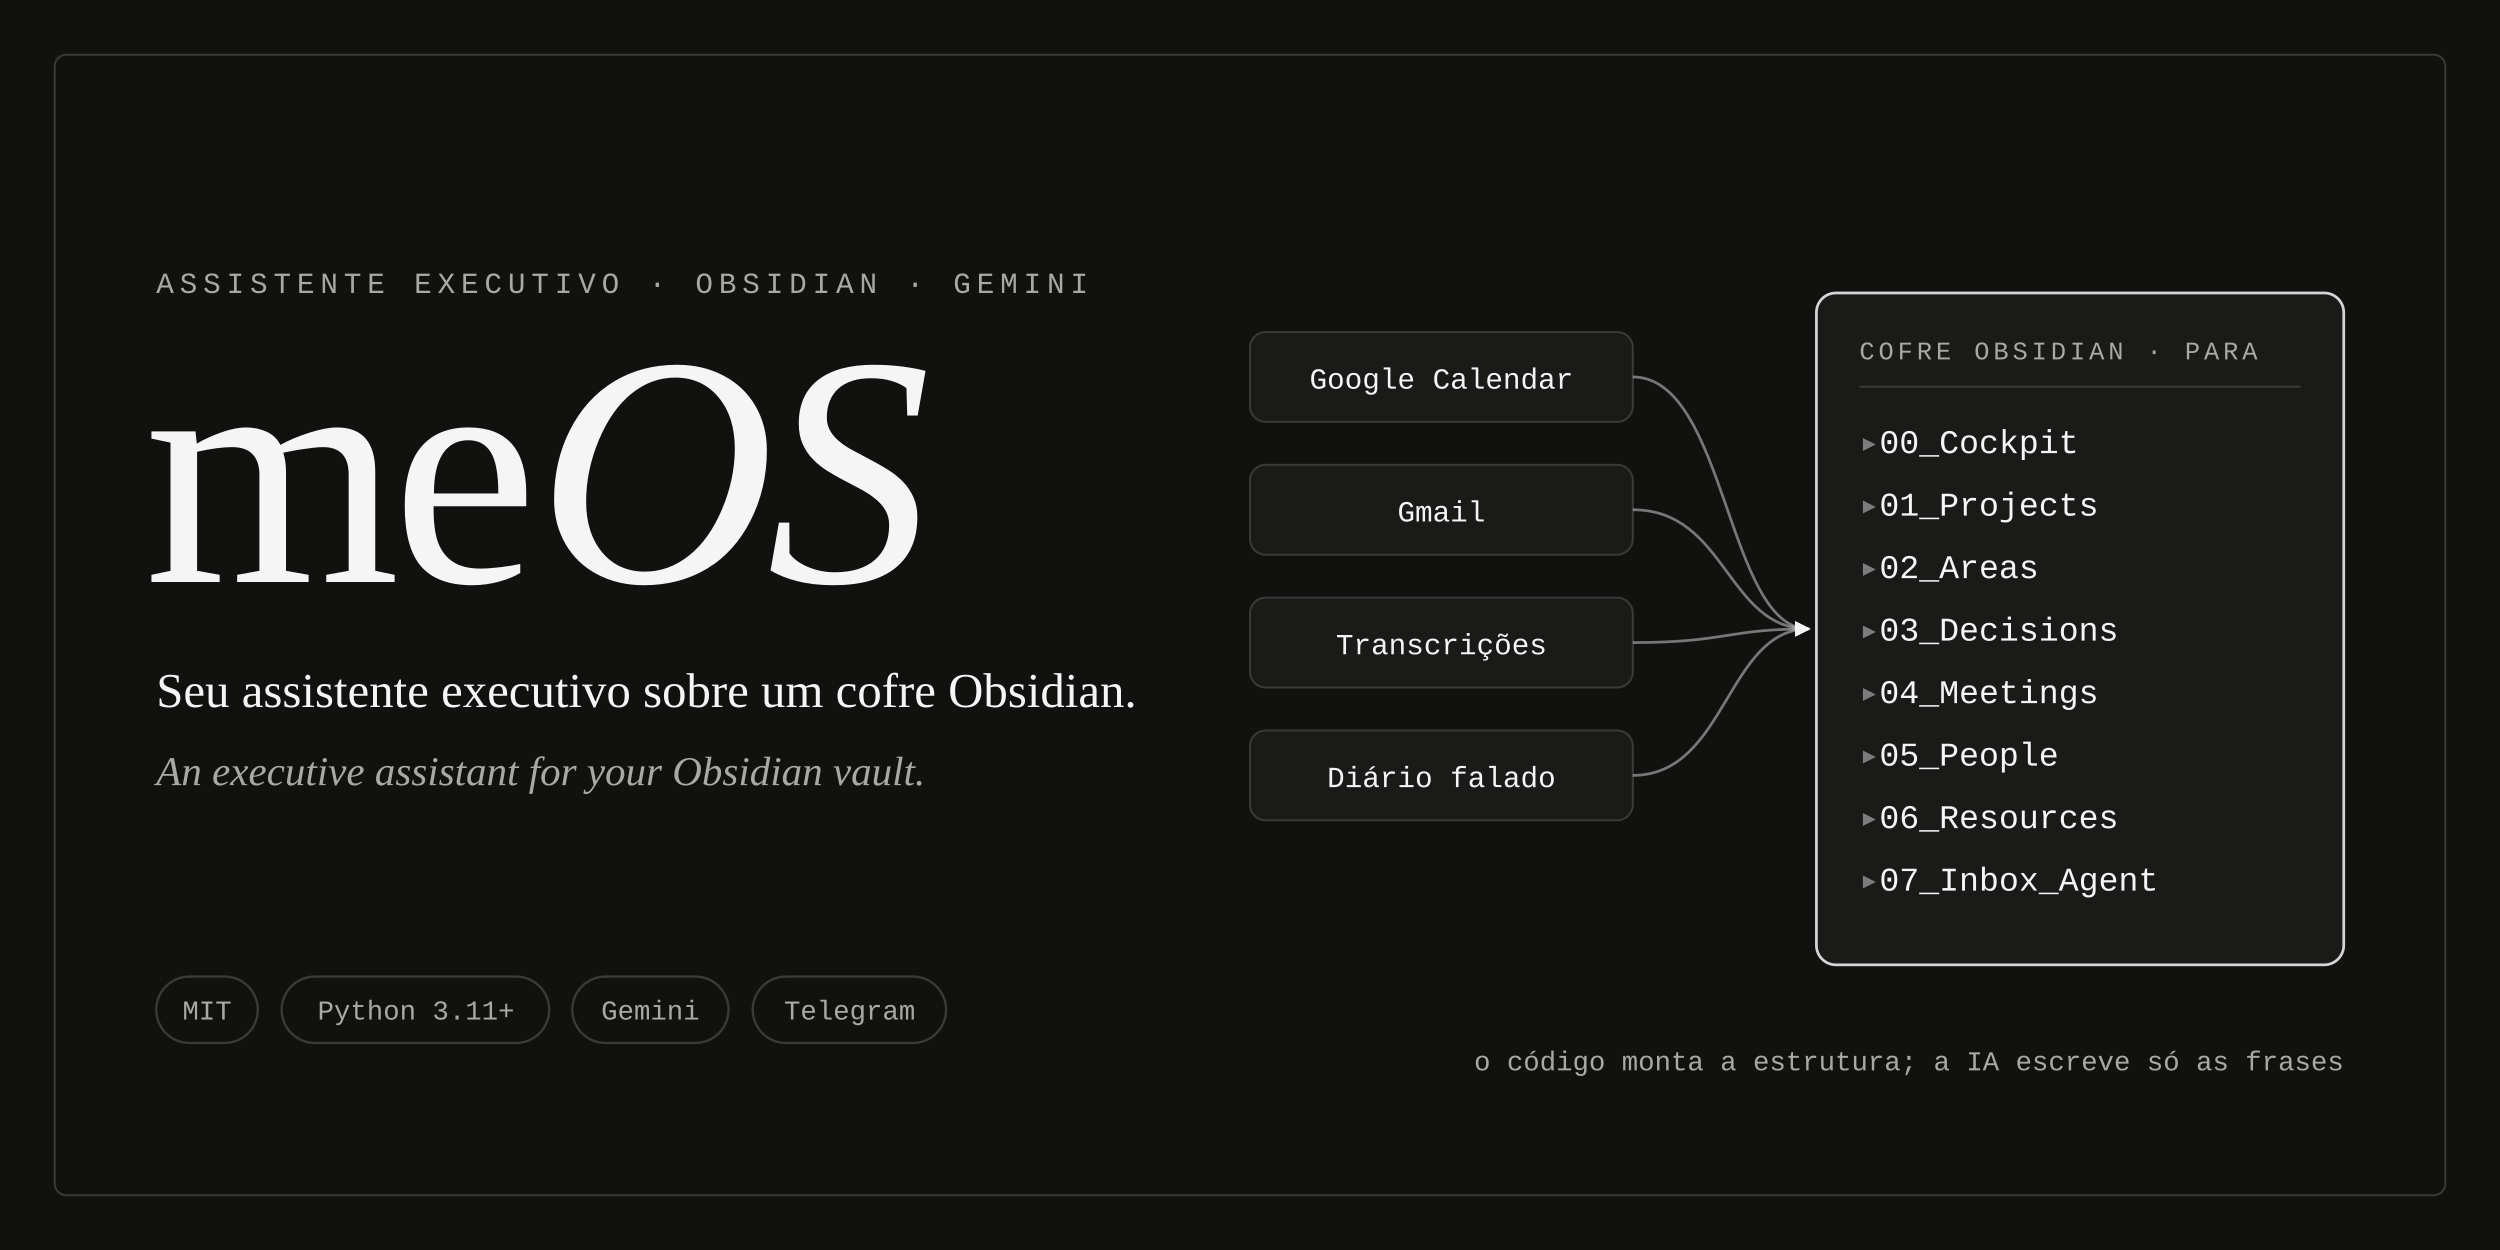
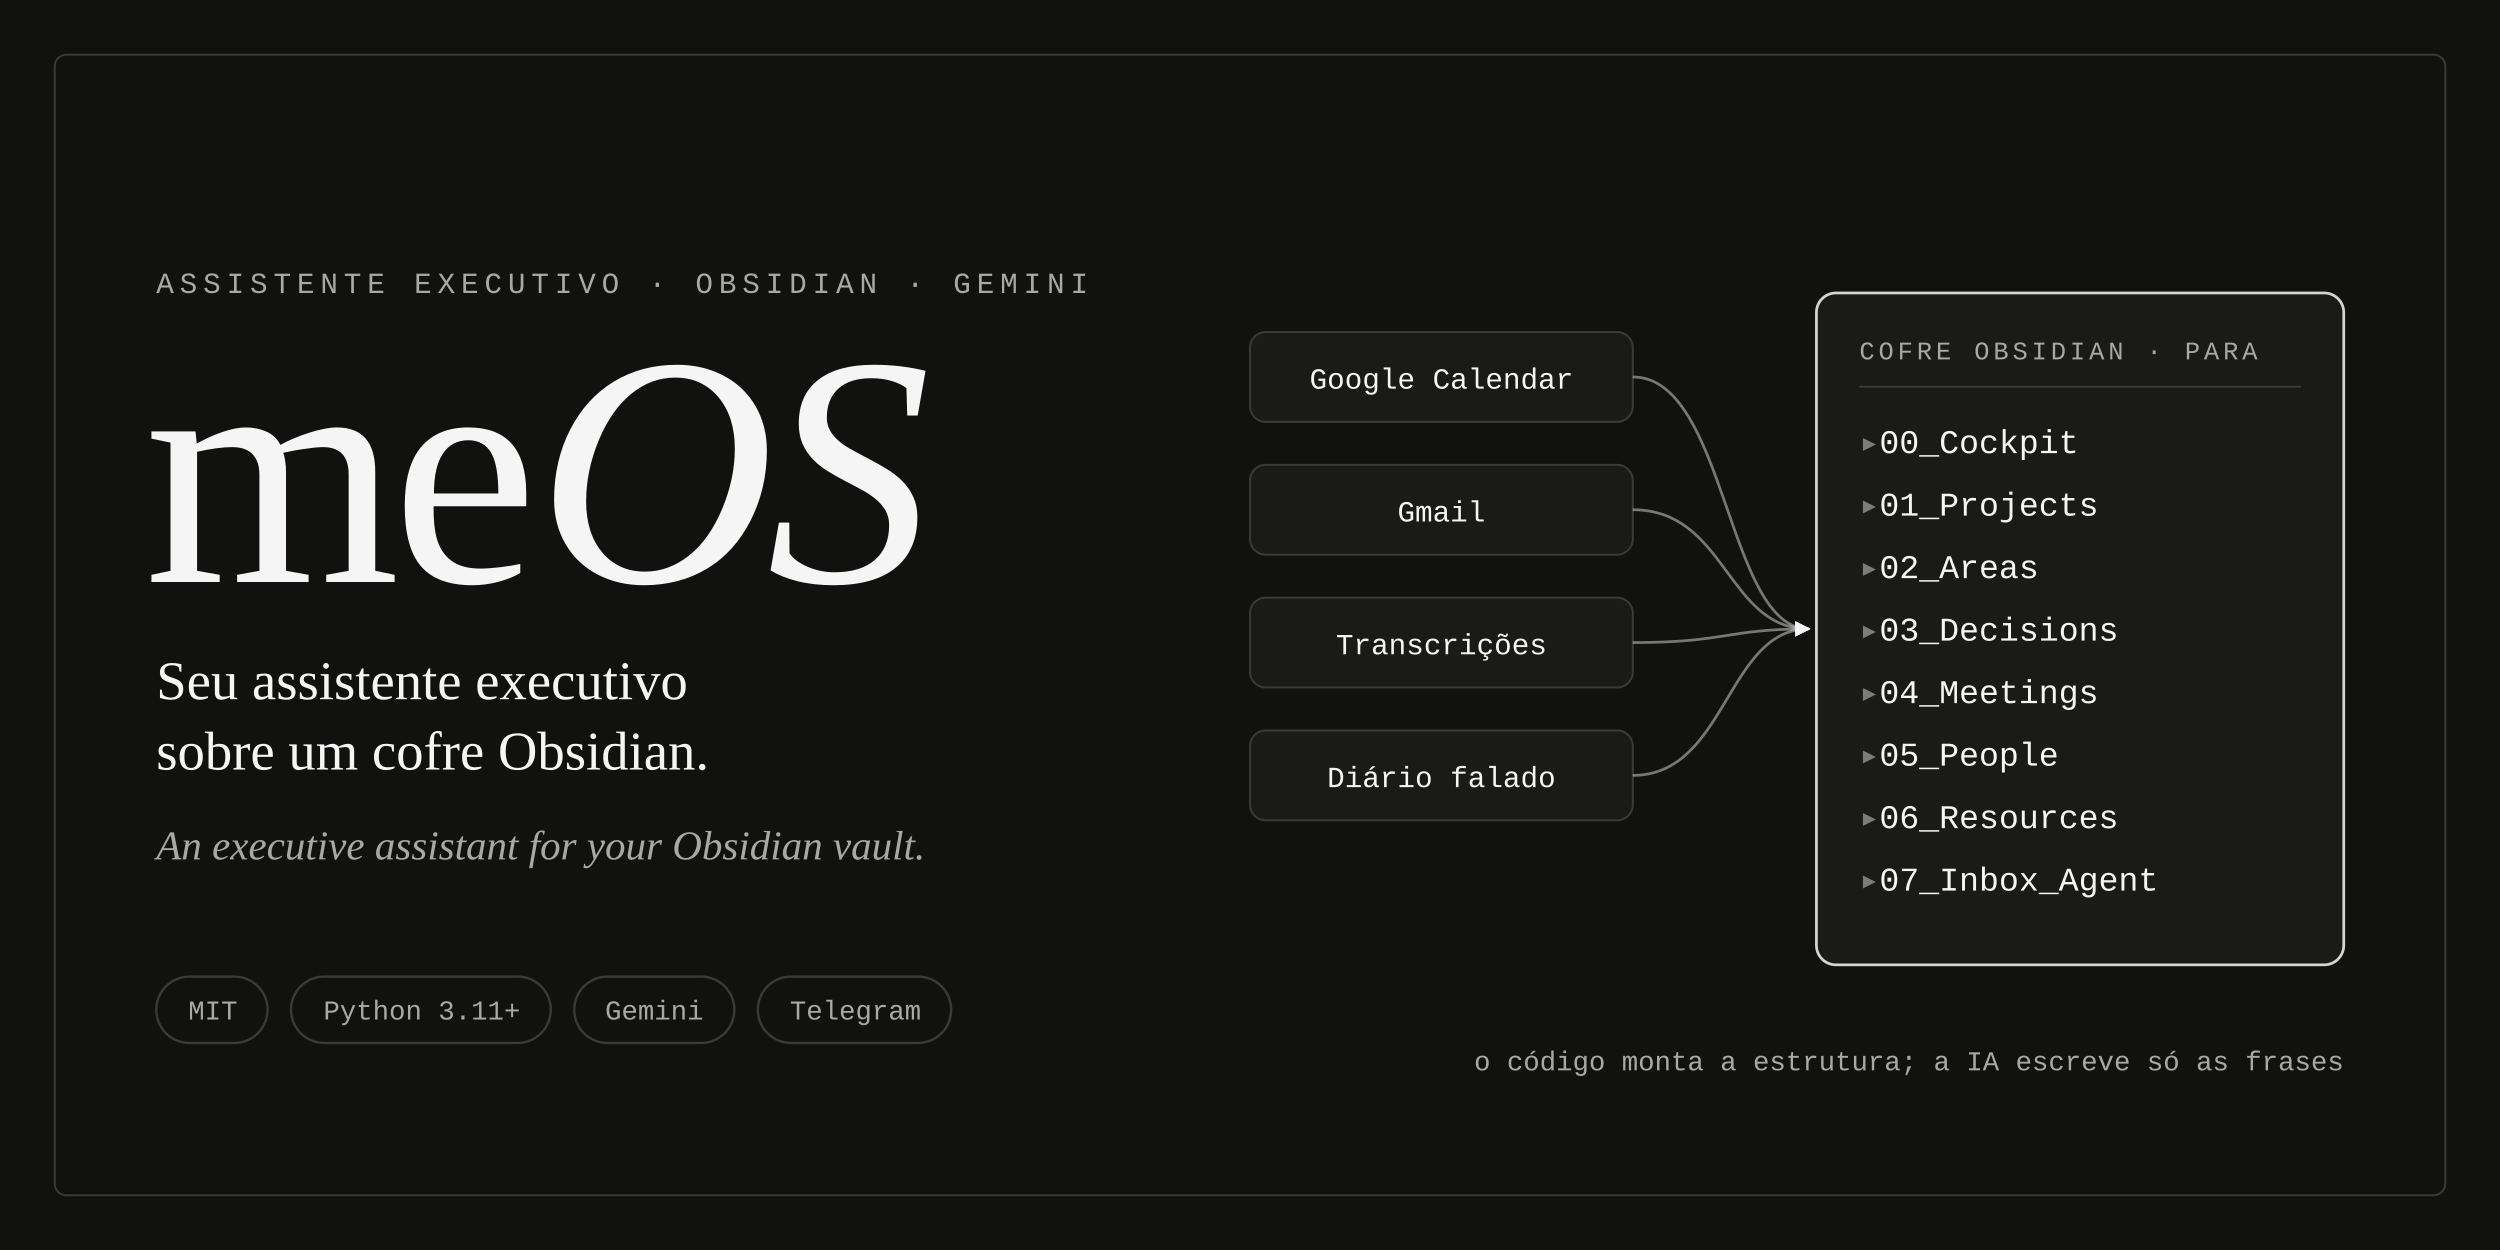
<svg xmlns="http://www.w3.org/2000/svg" width="1280" height="640" viewBox="0 0 1280 640" role="img" aria-labelledby="t d">
  <defs>
    <marker id="ah" viewBox="0 0 10 10" refX="8" refY="5" markerWidth="7" markerHeight="7" orient="auto-start-reverse">
      <path d="M1,1 L9,5 L1,9 z" fill="#f5f5f5" fill-opacity="0.7" />
    </marker>
  </defs>
  <rect width="1280" height="640" fill="#111110" />
  <rect x="28" y="28" width="1224" height="584" rx="6" fill="none" stroke="#3a3a38" stroke-width="1" />
-   <text x="80" y="150" font-family="ui-monospace, 'SFMono-Regular', Menlo, Consolas, 'Liberation Mono', monospace" font-size="15" letter-spacing="3" fill="#a8a8a4">ASSISTENTE EXECUTIVO · OBSIDIAN · GEMINI</text>
-   <text x="74" y="298" font-family="Georgia, 'Times New Roman', serif" font-size="168" letter-spacing="-4" fill="#f5f5f5">me<tspan font-style="italic">OS</tspan>
+   <text x="80" y="150" text-anchor="start" font-family="ui-monospace, 'SFMono-Regular', Menlo, Consolas, 'Liberation Mono', monospace" font-size="15" fill="#a8a8a4" textLength="480" lengthAdjust="spacingAndGlyphs" letter-spacing="3">ASSISTENTE EXECUTIVO · OBSIDIAN · GEMINI</text>
+   <text x="74" y="298" text-anchor="start" font-family="Georgia, 'Times New Roman', serif" font-size="168" fill="#f5f5f5" textLength="400" lengthAdjust="spacingAndGlyphs" letter-spacing="-4">me<tspan font-style="italic">OS</tspan>
  </text>
-   <text x="80" y="362" font-family="Georgia, 'Times New Roman', serif" font-size="25" fill="#f5f5f5">Seu assistente executivo sobre um cofre Obsidian.</text>
-   <text x="80" y="402" font-family="Georgia, 'Times New Roman', serif" font-size="21" font-style="italic" fill="#a8a8a4">An executive assistant for your Obsidian vault.</text>
-   <rect x="80" y="500" width="52" height="34" rx="17" fill="none" stroke="#3a3a38" stroke-width="1.2" />
-   <text x="106" y="522" text-anchor="middle" font-family="ui-monospace, 'SFMono-Regular', Menlo, Consolas, 'Liberation Mono', monospace" font-size="14" fill="#a8a8a4">MIT</text>
-   <rect x="144.2" y="500" width="137" height="34" rx="17" fill="none" stroke="#3a3a38" stroke-width="1.2" />
-   <text x="213" y="522" text-anchor="middle" font-family="ui-monospace, 'SFMono-Regular', Menlo, Consolas, 'Liberation Mono', monospace" font-size="14" fill="#a8a8a4">Python 3.11+</text>
-   <rect x="293.0" y="500" width="80" height="34" rx="17" fill="none" stroke="#3a3a38" stroke-width="1.2" />
-   <text x="333" y="522" text-anchor="middle" font-family="ui-monospace, 'SFMono-Regular', Menlo, Consolas, 'Liberation Mono', monospace" font-size="14" fill="#a8a8a4">Gemini</text>
-   <rect x="385.4" y="500" width="99" height="34" rx="17" fill="none" stroke="#3a3a38" stroke-width="1.2" />
-   <text x="435" y="522" text-anchor="middle" font-family="ui-monospace, 'SFMono-Regular', Menlo, Consolas, 'Liberation Mono', monospace" font-size="14" fill="#a8a8a4">Telegram</text>
+   <text x="80" y="358" text-anchor="start" font-family="Georgia, 'Times New Roman', serif" font-size="28" fill="#f5f5f5" textLength="280" lengthAdjust="spacingAndGlyphs">Seu assistente executivo</text>
+   <text x="80" y="394" text-anchor="start" font-family="Georgia, 'Times New Roman', serif" font-size="28" fill="#f5f5f5" textLength="275" lengthAdjust="spacingAndGlyphs">sobre um cofre Obsidian.</text>
+   <text x="80" y="440" text-anchor="start" font-family="Georgia, 'Times New Roman', serif" font-size="21" fill="#a8a8a4" textLength="394" lengthAdjust="spacingAndGlyphs" font-style="italic">An executive assistant for your Obsidian vault.</text>
+   <rect x="80" y="500" width="57" height="34" rx="17" fill="none" stroke="#3a3a38" stroke-width="1.2" />
+   <text x="109" y="522" text-anchor="middle" font-family="ui-monospace, 'SFMono-Regular', Menlo, Consolas, 'Liberation Mono', monospace" font-size="14" fill="#a8a8a4" textLength="25" lengthAdjust="spacingAndGlyphs">MIT</text>
+   <rect x="149" y="500" width="133" height="34" rx="17" fill="none" stroke="#3a3a38" stroke-width="1.2" />
+   <text x="216" y="522" text-anchor="middle" font-family="ui-monospace, 'SFMono-Regular', Menlo, Consolas, 'Liberation Mono', monospace" font-size="14" fill="#a8a8a4" textLength="101" lengthAdjust="spacingAndGlyphs">Python 3.11+</text>
+   <rect x="294" y="500" width="82" height="34" rx="17" fill="none" stroke="#3a3a38" stroke-width="1.2" />
+   <text x="335" y="522" text-anchor="middle" font-family="ui-monospace, 'SFMono-Regular', Menlo, Consolas, 'Liberation Mono', monospace" font-size="14" fill="#a8a8a4" textLength="50" lengthAdjust="spacingAndGlyphs">Gemini</text>
+   <rect x="388" y="500" width="99" height="34" rx="17" fill="none" stroke="#3a3a38" stroke-width="1.2" />
+   <text x="438" y="522" text-anchor="middle" font-family="ui-monospace, 'SFMono-Regular', Menlo, Consolas, 'Liberation Mono', monospace" font-size="14" fill="#a8a8a4" textLength="67" lengthAdjust="spacingAndGlyphs">Telegram</text>
  <rect x="640" y="170" width="196" height="46" rx="8" fill="#1a1a19" stroke="#3a3a38" stroke-width="1" />
-   <text x="738" y="199" text-anchor="middle" font-family="ui-monospace, 'SFMono-Regular', Menlo, Consolas, 'Liberation Mono', monospace" font-size="15" fill="#f5f5f5">Google Calendar</text>
+   <text x="738" y="199" text-anchor="middle" font-family="ui-monospace, 'SFMono-Regular', Menlo, Consolas, 'Liberation Mono', monospace" font-size="15" fill="#f5f5f5" textLength="135" lengthAdjust="spacingAndGlyphs">Google Calendar</text>
  <path d="M836,193 C 884,193 884,322 926,322" fill="none" stroke="#f5f5f5" stroke-opacity="0.45" stroke-width="1.4" marker-end="url(#ah)" />
  <rect x="640" y="238" width="196" height="46" rx="8" fill="#1a1a19" stroke="#3a3a38" stroke-width="1" />
-   <text x="738" y="267" text-anchor="middle" font-family="ui-monospace, 'SFMono-Regular', Menlo, Consolas, 'Liberation Mono', monospace" font-size="15" fill="#f5f5f5">Gmail</text>
+   <text x="738" y="267" text-anchor="middle" font-family="ui-monospace, 'SFMono-Regular', Menlo, Consolas, 'Liberation Mono', monospace" font-size="15" fill="#f5f5f5" textLength="45" lengthAdjust="spacingAndGlyphs">Gmail</text>
  <path d="M836,261 C 884,261 884,322 926,322" fill="none" stroke="#f5f5f5" stroke-opacity="0.45" stroke-width="1.4" marker-end="url(#ah)" />
  <rect x="640" y="306" width="196" height="46" rx="8" fill="#1a1a19" stroke="#3a3a38" stroke-width="1" />
-   <text x="738" y="335" text-anchor="middle" font-family="ui-monospace, 'SFMono-Regular', Menlo, Consolas, 'Liberation Mono', monospace" font-size="15" fill="#f5f5f5">Transcrições</text>
+   <text x="738" y="335" text-anchor="middle" font-family="ui-monospace, 'SFMono-Regular', Menlo, Consolas, 'Liberation Mono', monospace" font-size="15" fill="#f5f5f5" textLength="108" lengthAdjust="spacingAndGlyphs">Transcrições</text>
  <path d="M836,329 C 884,329 884,322 926,322" fill="none" stroke="#f5f5f5" stroke-opacity="0.45" stroke-width="1.4" marker-end="url(#ah)" />
  <rect x="640" y="374" width="196" height="46" rx="8" fill="#1a1a19" stroke="#3a3a38" stroke-width="1" />
-   <text x="738" y="403" text-anchor="middle" font-family="ui-monospace, 'SFMono-Regular', Menlo, Consolas, 'Liberation Mono', monospace" font-size="15" fill="#f5f5f5">Diário falado</text>
+   <text x="738" y="403" text-anchor="middle" font-family="ui-monospace, 'SFMono-Regular', Menlo, Consolas, 'Liberation Mono', monospace" font-size="15" fill="#f5f5f5" textLength="117" lengthAdjust="spacingAndGlyphs">Diário falado</text>
  <path d="M836,397 C 884,397 884,322 926,322" fill="none" stroke="#f5f5f5" stroke-opacity="0.45" stroke-width="1.4" marker-end="url(#ah)" />
  <rect x="930" y="150" width="270" height="344" rx="10" fill="#1a1a19" stroke="#f5f5f5" stroke-opacity="0.85" stroke-width="1.4" />
-   <text x="952" y="184" font-family="ui-monospace, 'SFMono-Regular', Menlo, Consolas, 'Liberation Mono', monospace" font-size="13" letter-spacing="2" fill="#a8a8a4">COFRE OBSIDIAN · PARA</text>
+   <text x="952" y="184" text-anchor="start" font-family="ui-monospace, 'SFMono-Regular', Menlo, Consolas, 'Liberation Mono', monospace" font-size="13" fill="#a8a8a4" textLength="205" lengthAdjust="spacingAndGlyphs" letter-spacing="2">COFRE OBSIDIAN · PARA</text>
  <line x1="952" y1="198" x2="1178" y2="198" stroke="#3a3a38" stroke-width="1" />
-   <text x="952" y="232" font-family="ui-monospace, 'SFMono-Regular', Menlo, Consolas, 'Liberation Mono', monospace" font-size="17" fill="#f5f5f5">
+   <text x="952" y="232" text-anchor="start" font-family="ui-monospace, 'SFMono-Regular', Menlo, Consolas, 'Liberation Mono', monospace" font-size="17" fill="#f5f5f5" textLength="122" lengthAdjust="spacingAndGlyphs">
    <tspan fill-opacity="0.45">▸ </tspan>00_Cockpit</text>
-   <text x="952" y="264" font-family="ui-monospace, 'SFMono-Regular', Menlo, Consolas, 'Liberation Mono', monospace" font-size="17" fill="#f5f5f5">
+   <text x="952" y="264" text-anchor="start" font-family="ui-monospace, 'SFMono-Regular', Menlo, Consolas, 'Liberation Mono', monospace" font-size="17" fill="#f5f5f5" textLength="133" lengthAdjust="spacingAndGlyphs">
    <tspan fill-opacity="0.45">▸ </tspan>01_Projects</text>
-   <text x="952" y="296" font-family="ui-monospace, 'SFMono-Regular', Menlo, Consolas, 'Liberation Mono', monospace" font-size="17" fill="#f5f5f5">
+   <text x="952" y="296" text-anchor="start" font-family="ui-monospace, 'SFMono-Regular', Menlo, Consolas, 'Liberation Mono', monospace" font-size="17" fill="#f5f5f5" textLength="102" lengthAdjust="spacingAndGlyphs">
    <tspan fill-opacity="0.45">▸ </tspan>02_Areas</text>
-   <text x="952" y="328" font-family="ui-monospace, 'SFMono-Regular', Menlo, Consolas, 'Liberation Mono', monospace" font-size="17" fill="#f5f5f5">
+   <text x="952" y="328" text-anchor="start" font-family="ui-monospace, 'SFMono-Regular', Menlo, Consolas, 'Liberation Mono', monospace" font-size="17" fill="#f5f5f5" textLength="143" lengthAdjust="spacingAndGlyphs">
    <tspan fill-opacity="0.45">▸ </tspan>03_Decisions</text>
-   <text x="952" y="360" font-family="ui-monospace, 'SFMono-Regular', Menlo, Consolas, 'Liberation Mono', monospace" font-size="17" fill="#f5f5f5">
+   <text x="952" y="360" text-anchor="start" font-family="ui-monospace, 'SFMono-Regular', Menlo, Consolas, 'Liberation Mono', monospace" font-size="17" fill="#f5f5f5" textLength="133" lengthAdjust="spacingAndGlyphs">
    <tspan fill-opacity="0.45">▸ </tspan>04_Meetings</text>
-   <text x="952" y="392" font-family="ui-monospace, 'SFMono-Regular', Menlo, Consolas, 'Liberation Mono', monospace" font-size="17" fill="#f5f5f5">
+   <text x="952" y="392" text-anchor="start" font-family="ui-monospace, 'SFMono-Regular', Menlo, Consolas, 'Liberation Mono', monospace" font-size="17" fill="#f5f5f5" textLength="112" lengthAdjust="spacingAndGlyphs">
    <tspan fill-opacity="0.45">▸ </tspan>05_People</text>
-   <text x="952" y="424" font-family="ui-monospace, 'SFMono-Regular', Menlo, Consolas, 'Liberation Mono', monospace" font-size="17" fill="#f5f5f5">
+   <text x="952" y="424" text-anchor="start" font-family="ui-monospace, 'SFMono-Regular', Menlo, Consolas, 'Liberation Mono', monospace" font-size="17" fill="#f5f5f5" textLength="143" lengthAdjust="spacingAndGlyphs">
    <tspan fill-opacity="0.45">▸ </tspan>06_Resources</text>
-   <text x="952" y="456" font-family="ui-monospace, 'SFMono-Regular', Menlo, Consolas, 'Liberation Mono', monospace" font-size="17" fill="#f5f5f5">
+   <text x="952" y="456" text-anchor="start" font-family="ui-monospace, 'SFMono-Regular', Menlo, Consolas, 'Liberation Mono', monospace" font-size="17" fill="#f5f5f5" textLength="163" lengthAdjust="spacingAndGlyphs">
    <tspan fill-opacity="0.45">▸ </tspan>07_Inbox_Agent</text>
-   <text x="1200" y="548" text-anchor="end" font-family="ui-monospace, 'SFMono-Regular', Menlo, Consolas, 'Liberation Mono', monospace" font-size="14" fill="#a8a8a4">o código monta a estrutura; a IA escreve só as frases</text>
+   <text x="1200" y="548" text-anchor="end" font-family="ui-monospace, 'SFMono-Regular', Menlo, Consolas, 'Liberation Mono', monospace" font-size="14" fill="#a8a8a4" textLength="445" lengthAdjust="spacingAndGlyphs">o código monta a estrutura; a IA escreve só as frases</text>
</svg>
